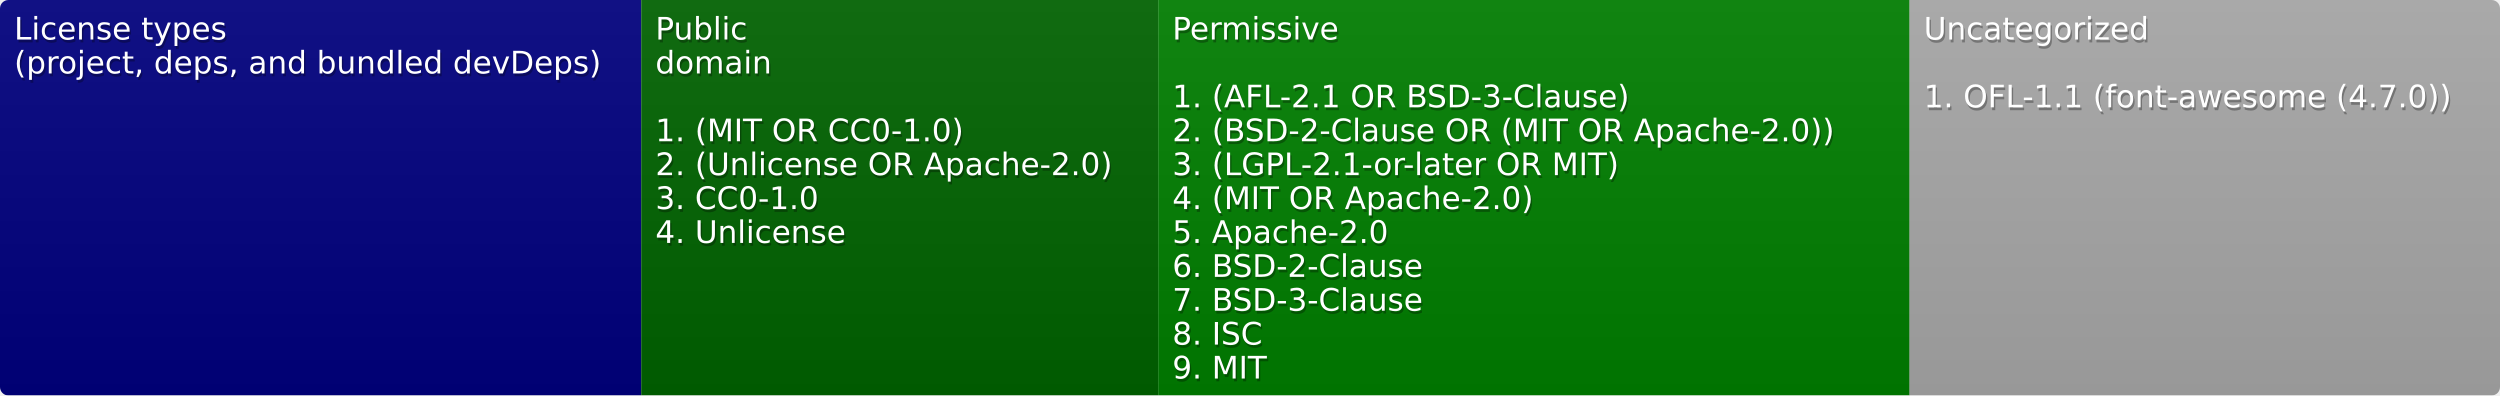
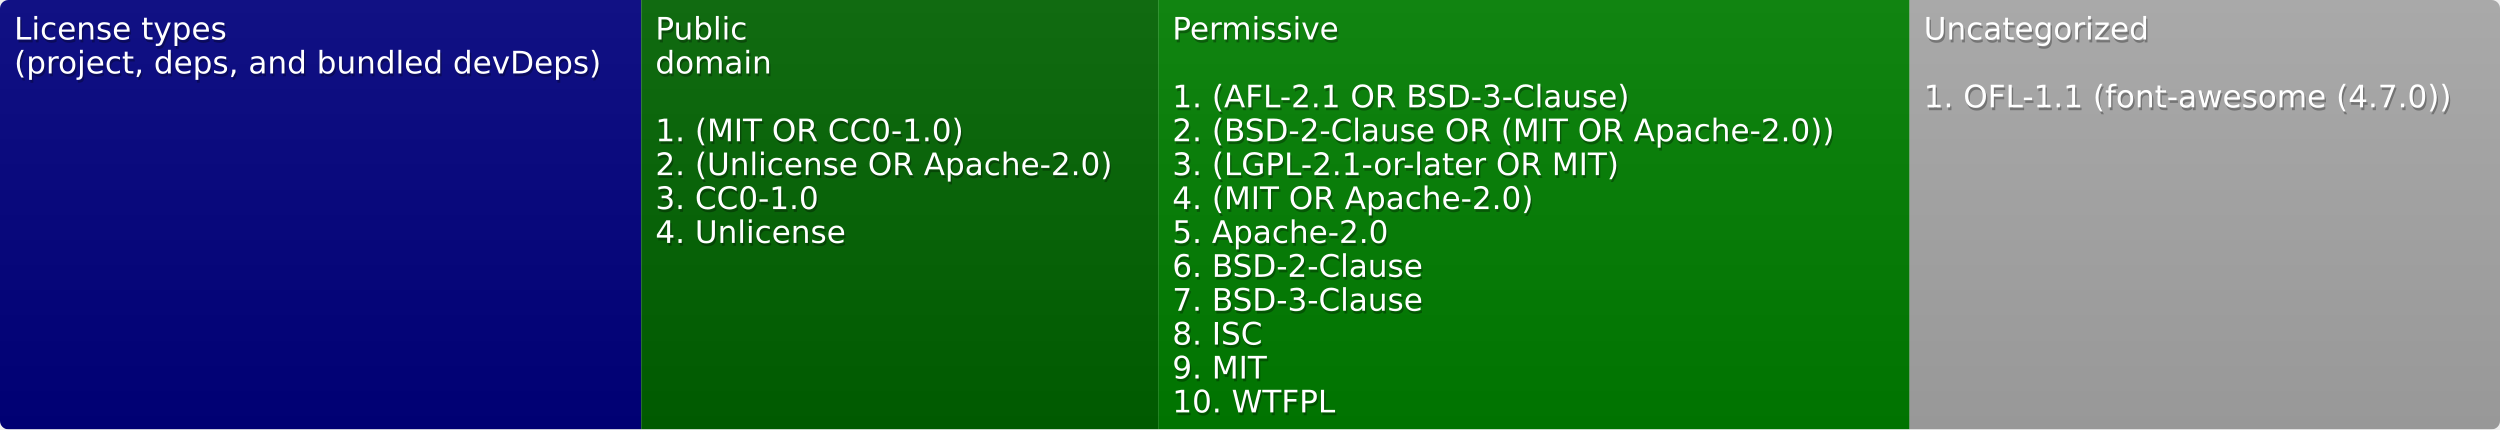
- <svg xmlns="http://www.w3.org/2000/svg" width="885" height="140">
+ <svg xmlns="http://www.w3.org/2000/svg" width="885" height="152">
  <defs>
    <linearGradient id="smooth" x2="0" y2="100%">
      <stop offset="0" stop-color="#aaa" stop-opacity=".1" />
      <stop offset="1" stop-opacity=".1" />
    </linearGradient>
    <style>text{font-size:11px;font-family:Verdana,DejaVu Sans,Geneva,sans-serif}text.shadow{fill:#010101;fill-opacity:.3}text.high{fill:#fff}</style>
    <mask id="round">
      <rect width="100%" height="100%" rx="3" fill="#fff" />
    </mask>
  </defs>
  <g id="bg" mask="url(#round)">
-     <path fill="navy" d="M0 0h227v140H0z" />
-     <path fill="#006400" d="M227 0h183v140H227z" />
-     <path fill="green" d="M410 0h266v140H410z" />
-     <path fill="#a9a9a9" d="M676 0h209v140H676z" />
-     <path fill="url(#smooth)" d="M0 0h885v140H0z" />
+     <path fill="navy" d="M0 0h227v152H0z" />
+     <path fill="#006400" d="M227 0h183v152H227z" />
+     <path fill="green" d="M410 0h266v152H410z" />
+     <path fill="#a9a9a9" d="M676 0h209v152H676z" />
+     <path fill="url(#smooth)" d="M0 0h885v152H0z" />
  </g>
  <g id="fg">
    <text class="shadow" x="5.5" y="15">License types</text>
    <text class="high" x="5" y="14">License types</text>
    <text class="shadow" x="5.5" y="27">(project, deps, and bundled devDeps)</text>
    <text class="high" x="5" y="26">(project, deps, and bundled devDeps)</text>
    <text class="shadow" x="232.5" y="15">Public</text>
    <text class="high" x="232" y="14">Public</text>
    <text class="shadow" x="232.5" y="27">domain</text>
    <text class="high" x="232" y="26">domain</text>
    <text class="shadow" x="232.5" y="51">1. (MIT OR CC0-1.0)</text>
    <text class="high" x="232" y="50">1. (MIT OR CC0-1.0)</text>
    <text class="shadow" x="232.5" y="63">2. (Unlicense OR Apache-2.0)</text>
    <text class="high" x="232" y="62">2. (Unlicense OR Apache-2.0)</text>
    <text class="shadow" x="232.5" y="75">3. CC0-1.0</text>
    <text class="high" x="232" y="74">3. CC0-1.0</text>
    <text class="shadow" x="232.5" y="87">4. Unlicense</text>
    <text class="high" x="232" y="86">4. Unlicense</text>
    <text class="shadow" x="415.5" y="15">Permissive</text>
    <text class="high" x="415" y="14">Permissive</text>
    <text class="shadow" x="415.5" y="39">1. (AFL-2.1 OR BSD-3-Clause)</text>
    <text class="high" x="415" y="38">1. (AFL-2.1 OR BSD-3-Clause)</text>
    <text class="shadow" x="415.5" y="51">2. (BSD-2-Clause OR (MIT OR Apache-2.0))</text>
    <text class="high" x="415" y="50">2. (BSD-2-Clause OR (MIT OR Apache-2.0))</text>
    <text class="shadow" x="415.5" y="63">3. (LGPL-2.1-or-later OR MIT)</text>
    <text class="high" x="415" y="62">3. (LGPL-2.1-or-later OR MIT)</text>
    <text class="shadow" x="415.5" y="75">4. (MIT OR Apache-2.0)</text>
    <text class="high" x="415" y="74">4. (MIT OR Apache-2.0)</text>
    <text class="shadow" x="415.5" y="87">5. Apache-2.0</text>
    <text class="high" x="415" y="86">5. Apache-2.0</text>
    <text class="shadow" x="415.5" y="99">6. BSD-2-Clause</text>
    <text class="high" x="415" y="98">6. BSD-2-Clause</text>
    <text class="shadow" x="415.5" y="111">7. BSD-3-Clause</text>
    <text class="high" x="415" y="110">7. BSD-3-Clause</text>
    <text class="shadow" x="415.5" y="123">8. ISC</text>
    <text class="high" x="415" y="122">8. ISC</text>
    <text class="shadow" x="415.5" y="135">9. MIT</text>
    <text class="high" x="415" y="134">9. MIT</text>
+     <text class="shadow" x="415.5" y="147">10. WTFPL</text>
+     <text class="high" x="415" y="146">10. WTFPL</text>
    <text class="shadow" x="681.5" y="15">Uncategorized</text>
    <text class="high" x="681" y="14">Uncategorized</text>
    <text class="shadow" x="681.5" y="39">1. OFL-1.1 (font-awesome (4.7.0))</text>
    <text class="high" x="681" y="38">1. OFL-1.1 (font-awesome (4.7.0))</text>
  </g>
</svg>
